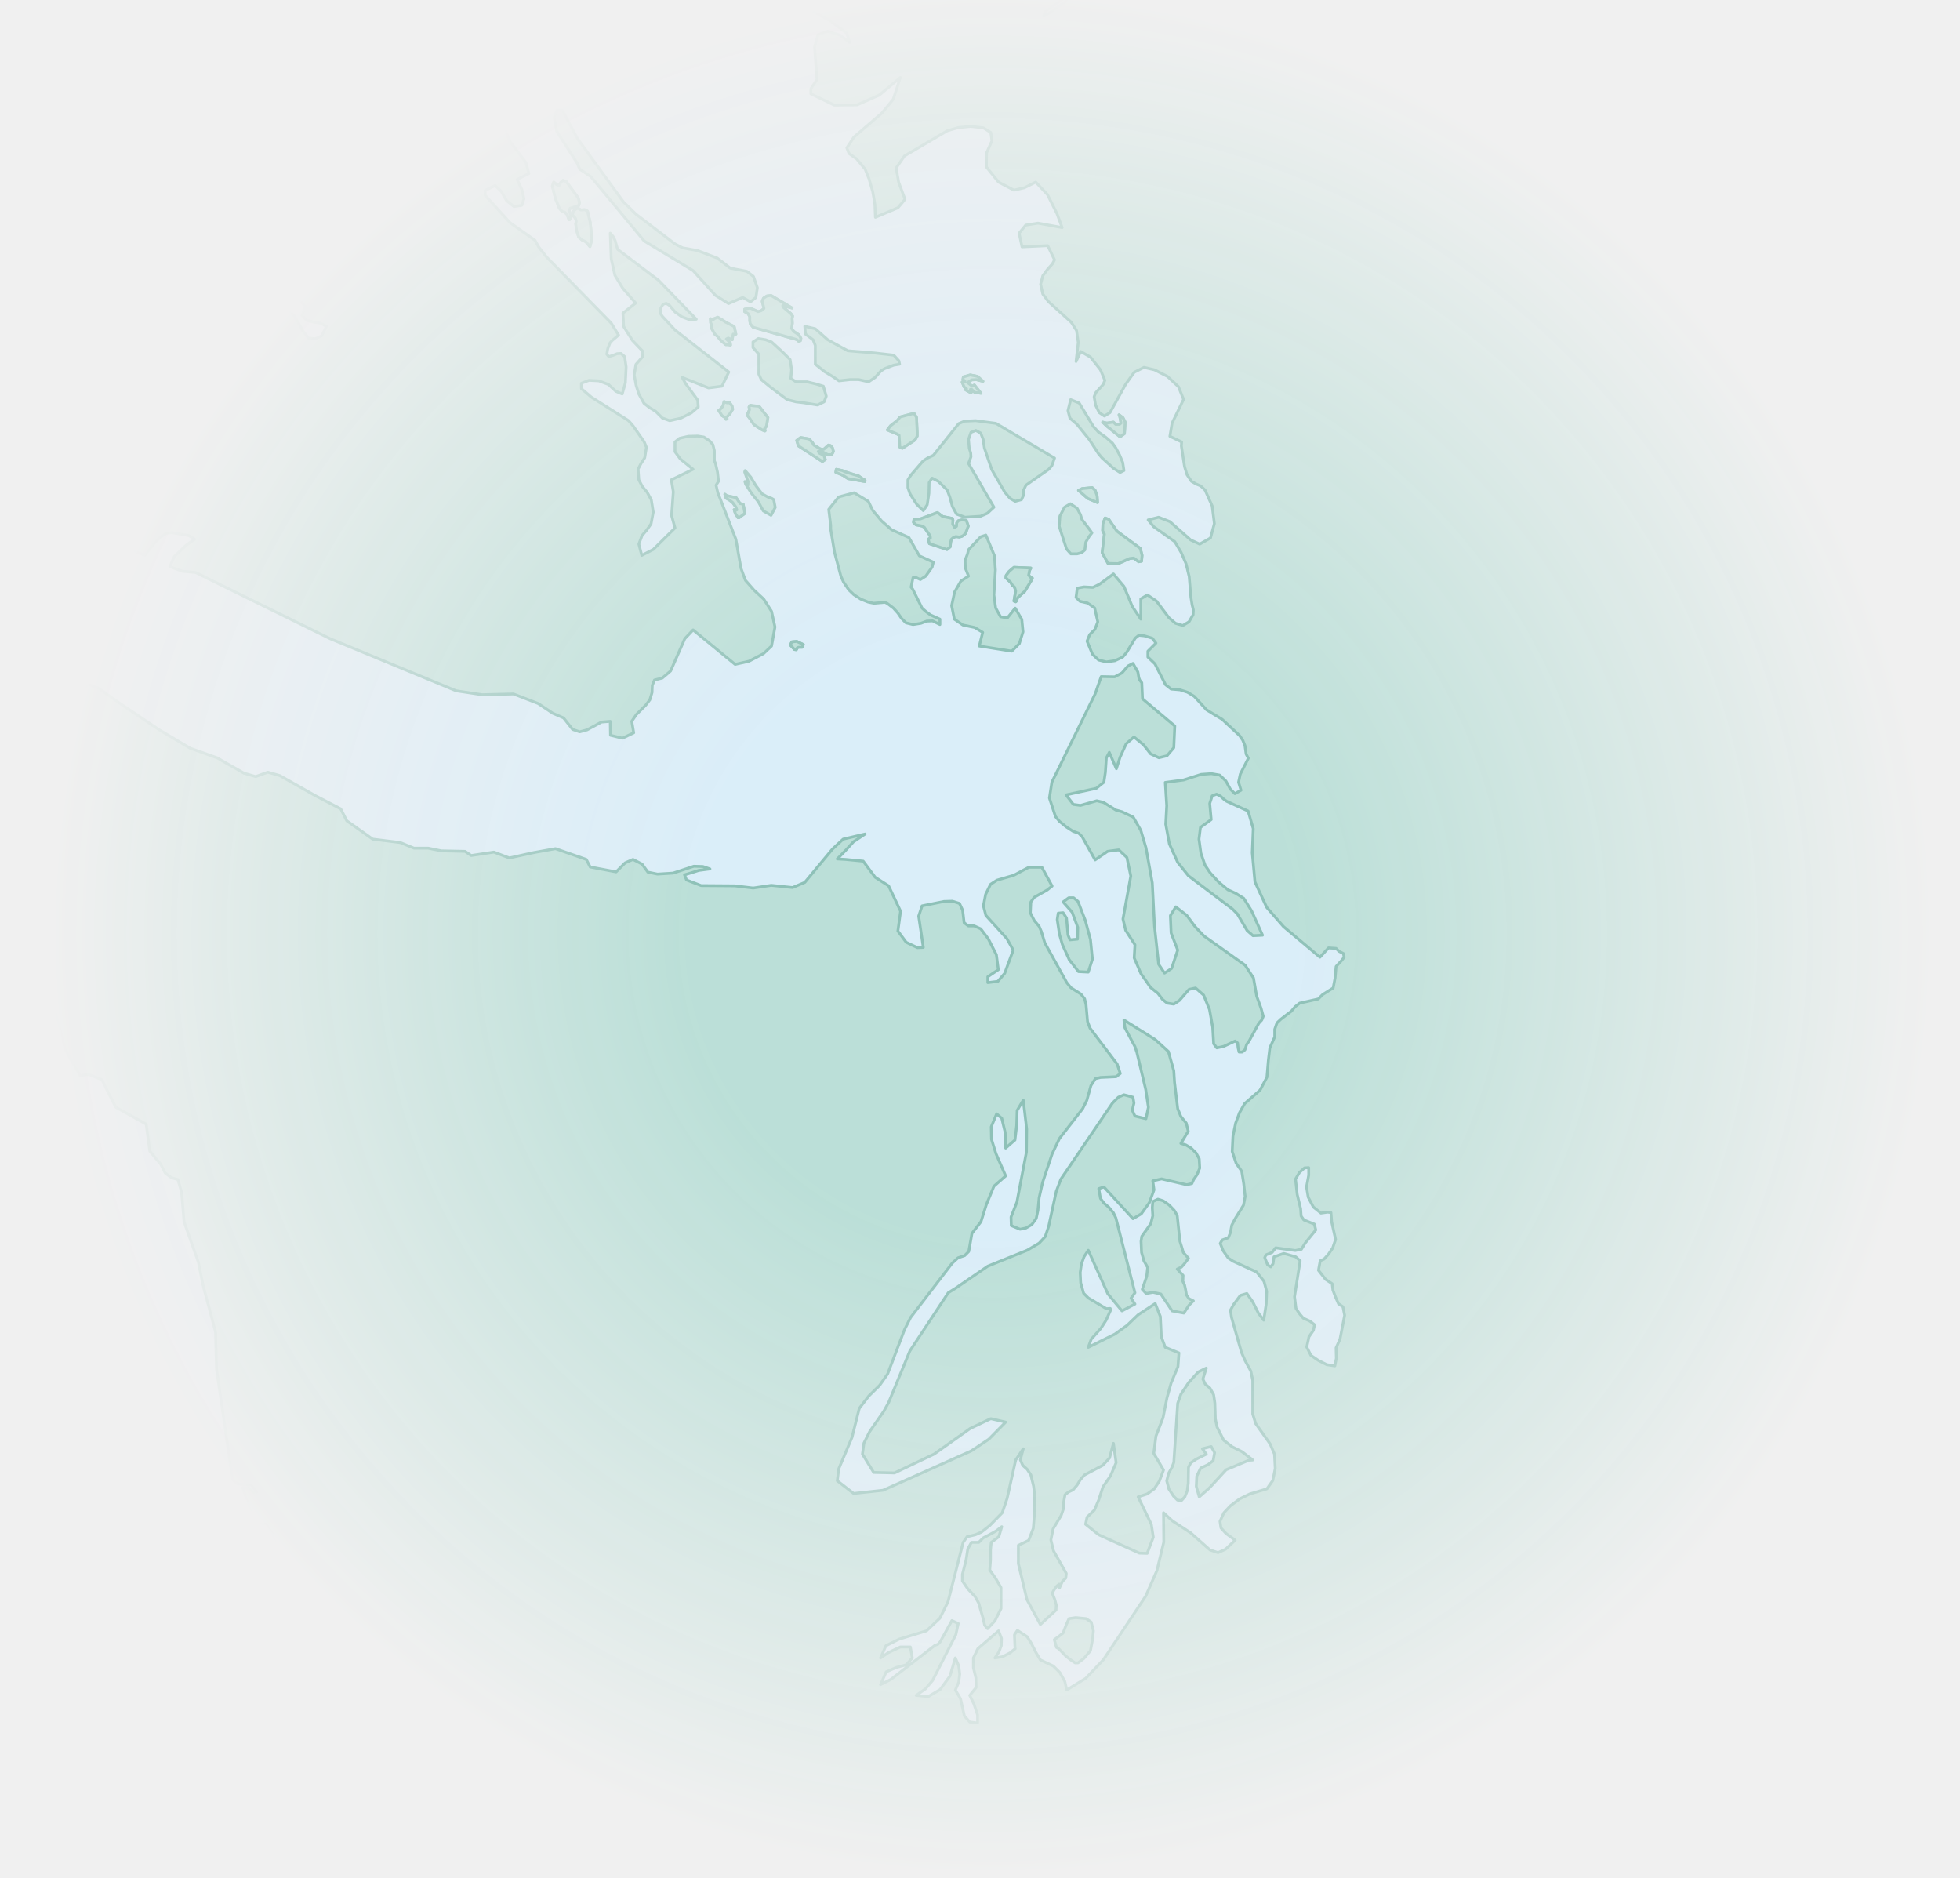
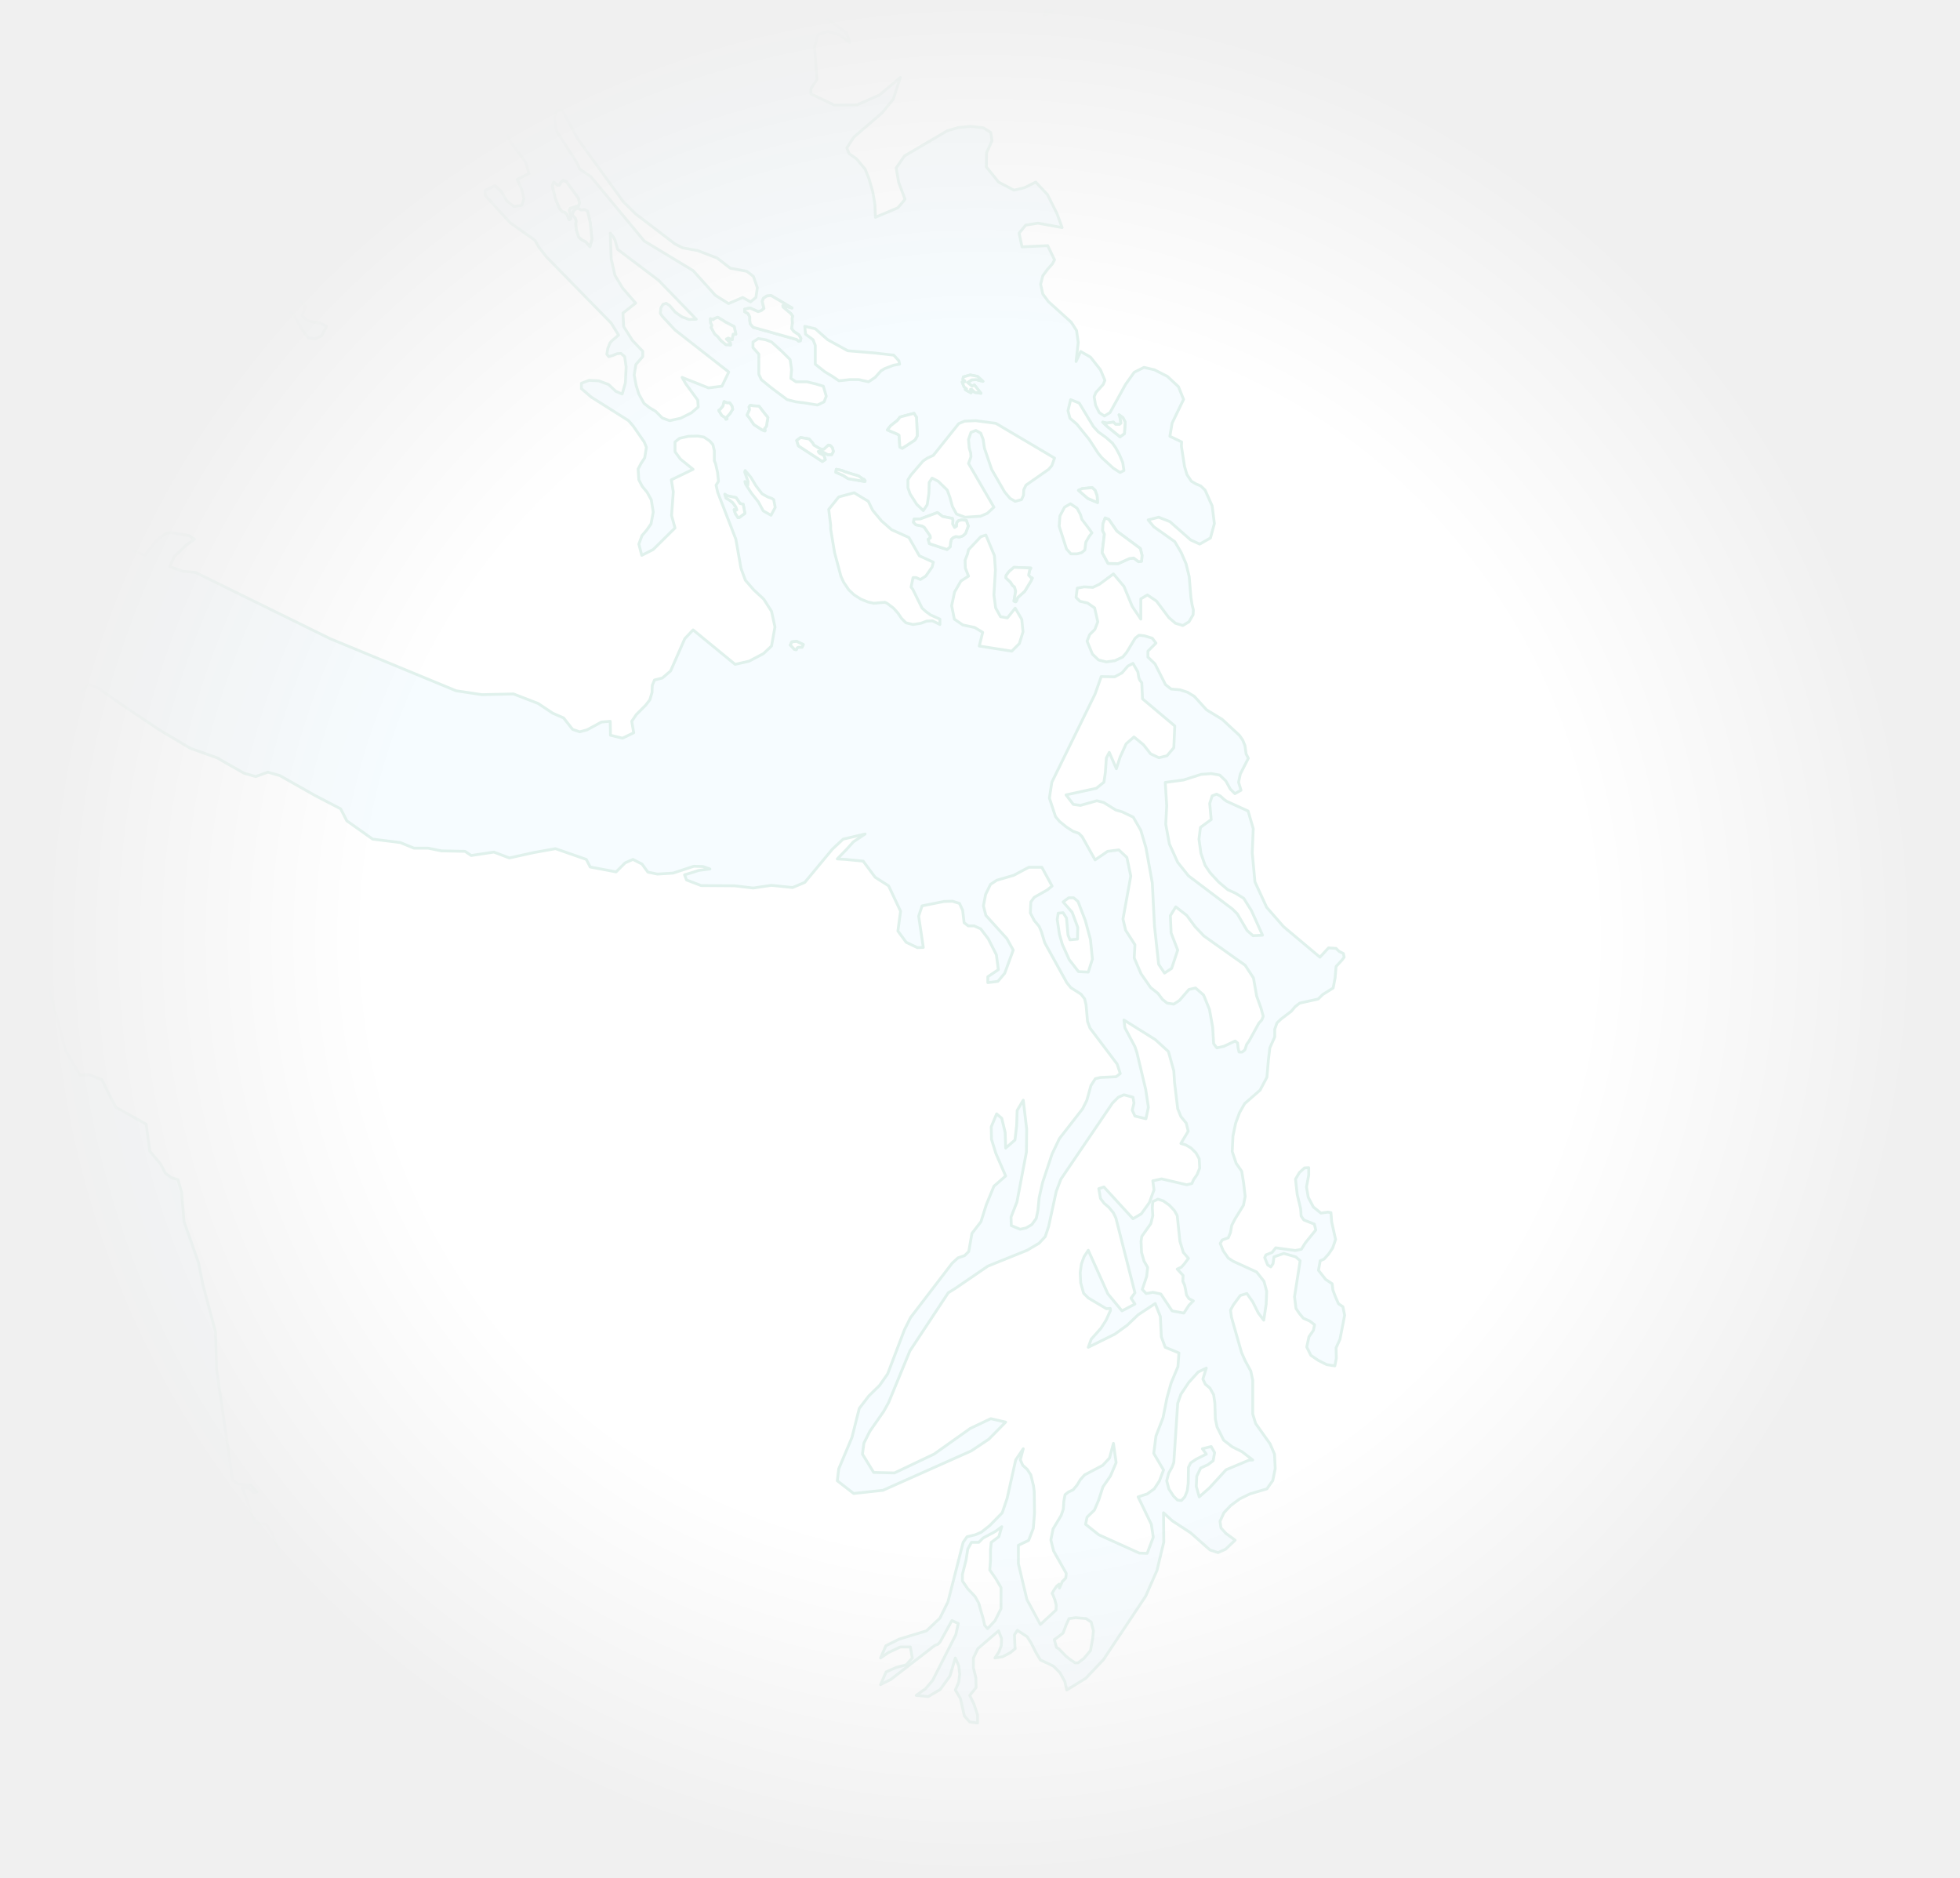
<svg xmlns="http://www.w3.org/2000/svg" width="802" height="768" viewBox="0 0 802 768">
  <style>
-     .land { fill: #b1dcd3; }
-     .water { fill: #d6edfa; }
-     .shore { stroke: #7db9ae; }
+     
+     .land { fill: #ffffff; }
+     .water { fill: #f6fcff; }
+     .shore { stroke: #e0f1ec; }
  </style>
  <defs>
-     <radialGradient id="fade" gradientUnits="userSpaceOnUse" cx="406" cy="382" r="385">
-       <stop offset="0.32" stop-color="white" stop-opacity="0.85" />
+     <radialGradient id="fade" gradientUnits="userSpaceOnUse" cx="401" cy="384" r="384">
+       <stop offset="0.65" stop-color="white" />
      <stop offset="1" stop-color="white" stop-opacity="0" />
    </radialGradient>
    <mask id="map-fade">
      <rect width="802" height="768" fill="url(#fade)" />
    </mask>
  </defs>
  <g mask="url(#map-fade)">
    <rect class="water" width="802" height="768" />
    <g transform="translate(-40 0)" fill-rule="evenodd" stroke-width="1.15" stroke-linejoin="round">
      <g class="land shore">
        <path d="M844.0 -2.0 844.0 770.0 179.2 770.0 178.8 768.3 175.3 756.5 176.1 752.5 179.3 748.1 183.8 752.0 182.3 759.1 186.7 765.2 187.7 770.0 189.4 770.0 190.8 769.8 191.3 770.0 200.2 770.0 200.1 767.6 198.6 764.8 196.5 761.5 191.0 764.1 191.5 759.7 193.2 754.8 196.1 752.6 201.8 752.2 204.9 750.8 211.2 746.2 228.5 738.7 243.2 733.1 240.0 731.1 236.4 732.5 231.5 729.7 213.9 730.1 212.7 728.8 215.0 728.7 219.8 726.4 210.7 725.1 200.5 725.2 199.1 721.9 200.5 717.0 197.3 711.0 193.2 709.4 189.2 708.0 183.9 706.9 178.2 706.3 173.4 708.6 171.5 712.2 172.0 714.5 174.0 719.4 173.9 724.1 173.6 727.2 174.0 730.3 175.2 733.8 176.8 737.1 179.5 736.6 180.8 737.7 180.6 741.3 177.1 738.8 173.7 737.7 171.5 738.4 170.4 739.8 170.4 742.4 168.3 743.2 165.0 743.8 165.7 740.6 165.5 738.4 165.6 734.8 166.4 725.9 166.4 706.6 165.9 698.7 164.9 685.8 160.5 660.0 157.9 647.5 154.5 635.8 151.3 627.2 148.9 623.5 144.2 623.2 143.2 619.9 139.2 608.6 141.9 608.8 143.7 610.6 145.1 610.4 142.7 607.6 137.3 607.1 135.2 605.6 128.6 560.1 128.2 545.0 123.0 525.5 121.2 516.5 115.3 499.8 114.3 487.8 112.8 482.6 110.1 481.8 107.6 479.9 105.7 476.2 101.3 471.0 99.8 459.9 87.4 453.0 84.2 446.8 81.7 441.7 76.3 439.6 72.8 440.0 66.7 429.5 62.9 414.7 59.5 403.0 57.1 391.1 54.8 376.2 55.7 367.9 48.6 352.0 46.1 345.5 49.4 343.6 53.5 338.6 55.7 331.7 55.7 330.0 54.6 327.8 52.3 321.3 52.7 320.0 55.8 319.2 57.2 315.7 57.1 308.9 57.8 306.0 61.0 301.1 61.7 297.8 59.8 296.3 60.0 293.4 58.1 292.8 55.8 292.0 52.9 288.9 49.6 285.6 47.0 281.1 47.6 275.9 54.2 274.9 61.7 276.5 66.7 277.4 70.7 281.9 73.2 282.8 76.3 280.0 80.2 281.5 89.4 288.0 105.2 298.6 117.8 306.1 129.0 310.1 131.0 311.3 139.8 316.3 144.6 317.7 149.6 315.9 154.5 317.3 169.0 325.5 179.4 330.9 181.9 335.8 192.5 343.3 203.8 344.7 209.4 347.0 215.2 347.0 220.6 348.1 230.3 348.3 232.8 350.0 242.1 348.6 248.4 351.0 258.4 348.8 267.3 347.2 279.9 351.6 281.5 354.7 292.1 356.7 295.8 353.0 299.0 351.6 302.7 353.5 305.1 356.8 309.0 357.6 315.4 357.2 323.9 354.4 327.6 354.5 330.5 355.5 325.9 356.1 322.8 357.1 320.1 357.9 320.9 360.0 326.9 362.3 340.6 362.4 348.2 363.3 355.6 362.2 364.3 363.1 369.3 361.0 380.6 347.4 385.0 343.3 394.0 341.2 391.9 342.6 389.2 344.4 386.2 347.7 382.6 351.4 386.0 351.6 393.2 352.3 398.1 358.9 403.6 362.4 408.5 372.8 407.4 380.9 410.8 385.5 415.4 387.7 417.8 387.6 415.9 374.8 417.3 370.6 426.3 368.8 429.7 368.7 432.6 369.6 433.9 372.4 434.5 377.5 436.2 378.8 438.6 378.8 441.3 380.0 444.4 384.1 447.7 390.6 448.5 396.7 444.2 399.6 444.2 402.0 448.3 401.5 451.1 398.2 454.6 388.7 452.0 384.0 443.4 374.5 442.4 370.6 443.3 365.9 445.3 361.8 447.9 360.1 454.8 358.1 461.0 354.8 466.3 354.8 470.5 362.5 468.5 364.1 463.2 367.1 461.8 369.0 461.6 373.5 463.2 376.6 465.2 379.0 466.1 381.1 467.5 385.7 476.5 402.0 478.2 404.1 482.3 406.7 483.8 408.6 484.4 411.1 485.0 417.9 486.0 420.6 497.1 435.3 498.4 439.2 496.7 440.5 490.3 440.8 488.2 441.3 486.4 444.1 484.7 450.2 483.0 453.6 473.5 465.8 470.5 472.1 466.6 483.8 465.2 490.0 464.7 495.2 464.0 498.5 462.2 501.0 459.8 502.4 457.4 502.9 453.8 501.4 453.7 497.9 456.1 491.8 460.0 471.3 460.1 461.9 458.7 450.1 456.2 454.3 456.0 460.5 455.3 466.4 451.5 469.7 451.3 463.3 449.9 457.5 447.8 455.7 445.6 461.0 445.7 466.1 447.5 471.9 451.5 481.1 446.7 485.3 443.6 492.8 441.4 499.8 437.7 504.6 436.4 512.0 434.7 513.7 432.0 514.6 429.6 516.8 412.6 539.0 410.1 544.0 403.2 562.1 399.9 566.8 395.5 571.1 391.6 576.2 388.6 588.1 383.2 600.9 382.6 605.8 389.3 611.0 401.3 609.7 437.4 593.6 444.6 588.8 451.5 581.8 445.4 580.4 437.0 584.4 422.2 594.9 406.0 602.6 397.5 602.4 392.9 594.9 393.5 590.4 395.9 585.6 401.6 577.4 403.6 573.8 412.3 552.7 428.0 528.9 430.9 527.1 444.2 518.0 460.3 511.5 465.2 508.6 467.7 505.9 469.1 501.7 472.2 487.4 474.1 482.4 495.2 451.3 497.6 448.9 499.9 447.9 503.6 448.9 504.0 451.3 503.3 454.2 504.4 456.6 508.9 457.7 509.9 453.0 508.8 445.7 505.2 430.6 504.4 428.2 500.3 420.5 499.9 417.3 512.7 425.3 518.1 430.2 520.3 438.1 520.6 442.8 521.9 453.6 523.2 456.8 525.4 459.5 526.2 462.8 523.2 467.8 525.2 468.4 527.4 469.7 529.4 471.7 530.7 474.1 530.9 477.9 529.8 480.6 528.4 482.6 527.7 484.2 525.6 484.7 515.3 482.3 511.7 483.1 512.2 486.8 510.3 492.0 507.0 496.6 503.6 498.6 491.7 485.6 489.6 486.3 490.3 490.3 491.8 492.3 493.7 493.9 495.6 496.2 496.6 498.3 504.4 528.9 502.8 531.1 504.4 533.5 499.1 536.3 493.3 529.3 485.3 511.5 483.6 514.1 482.5 517.1 482.0 520.6 482.2 524.8 483.4 529.1 485.3 531.0 492.7 535.4 494.3 535.3 494.4 536.1 492.6 540.1 490.5 543.4 486.5 547.9 485.3 551.2 496.2 545.8 501.2 542.2 505.7 537.9 512.7 533.3 514.8 538.6 515.2 546.9 516.8 551.2 522.4 553.5 522.0 559.1 519.2 565.8 517.5 571.9 515.9 580.0 513.0 587.5 512.1 594.6 516.1 601.4 514.4 605.9 512.3 609.1 509.4 611.2 505.7 612.4 511.1 623.6 511.9 628.9 509.4 635.5 506.2 635.4 489.6 627.9 484.2 623.6 484.8 620.7 487.8 617.8 489.6 613.6 491.3 608.3 494.4 603.8 496.7 598.4 495.6 590.5 494.0 596.5 491.2 599.5 483.8 603.4 482.1 605.3 480.7 607.6 479.1 609.5 477.2 610.4 475.8 611.5 475.3 614.2 475.1 617.4 474.2 620.0 470.9 625.5 470.0 630.0 471.1 634.5 476.3 643.7 476.1 645.6 474.7 647.0 473.5 649.7 473.4 648.1 472.4 648.9 471.2 650.6 470.5 651.9 470.9 652.6 471.6 654.4 472.2 656.7 472.1 658.7 465.7 664.6 460.2 654.4 456.7 639.7 456.7 632.2 460.9 630.2 462.8 625.3 463.3 619.1 463.2 610.3 462.9 607.9 461.8 603.4 460.3 601.1 458.5 599.5 457.5 597.2 458.7 592.7 455.6 597.3 452.1 613.0 450.1 618.9 444.9 624.2 441.6 626.8 439.1 627.9 435.7 628.7 434.1 631.0 427.9 655.3 424.6 662.0 419.1 667.2 407.9 670.6 402.5 673.3 400.3 678.3 403.5 676.1 408.4 673.8 412.5 673.8 413.3 678.3 410.8 681.1 406.7 682.2 402.6 684.0 400.3 689.2 404.5 687.1 422.6 673.1 423.8 672.7 424.7 671.7 429.5 663.0 432.1 664.2 431.1 668.8 421.6 687.5 418.7 690.9 414.9 693.6 419.8 694.1 424.7 691.2 428.7 685.7 430.9 678.3 432.3 681.5 432.7 684.9 432.3 688.2 430.9 691.4 433.0 694.9 434.6 702.0 436.8 704.5 440.0 704.9 440.0 701.6 438.5 697.1 436.8 693.6 439.4 690.4 439.3 686.4 438.3 682.3 438.3 678.3 440.1 674.5 448.6 667.2 449.8 670.3 449.7 673.3 448.7 675.9 447.1 678.3 450.2 677.8 453.3 676.2 455.4 674.5 455.3 673.7 455.1 668.8 456.3 667.0 460.3 669.6 462.0 672.3 463.8 675.9 465.7 679.1 471.0 681.6 473.7 684.3 475.7 687.9 476.5 691.4 484.3 686.6 491.5 679.0 508.8 653.0 513.4 642.5 516.2 630.9 516.1 618.9 519.7 622.2 527.2 627.1 535.1 634.1 538.4 635.2 541.5 633.8 545.4 630.1 541.7 627.4 539.6 625.1 539.2 622.4 540.8 618.9 543.5 616.0 547.3 613.2 551.4 611.2 558.4 609.1 560.8 605.7 561.8 600.8 561.5 594.9 559.7 590.7 553.8 582.4 552.6 578.5 552.6 564.7 551.8 560.9 549.5 556.7 548.0 553.3 543.9 538.9 543.5 536.0 544.7 533.8 547.5 530.0 550.2 529.2 552.6 532.6 554.9 537.2 557.1 540.1 558.1 533.5 558.3 528.3 557.2 524.2 554.2 520.4 544.6 516.0 542.6 514.7 540.5 511.7 539.3 508.7 540.1 507.3 542.6 506.4 543.5 504.2 544.0 501.3 545.4 498.6 548.8 493.1 549.5 489.5 548.9 484.2 548.1 479.2 545.8 475.9 544.2 471.1 544.5 464.8 545.6 459.5 547.2 455.2 549.3 451.5 555.6 446.0 558.4 440.7 559.0 433.7 559.6 428.7 561.6 424.2 561.6 421.1 562.5 418.5 564.2 416.9 568.4 413.7 569.9 411.9 571.8 410.4 579.4 408.7 581.2 406.9 585.5 404.2 586.3 400.1 586.7 395.4 588.1 393.9 589.1 392.8 590.0 391.6 589.7 390.1 587.9 389.2 586.7 388.0 583.6 387.8 580.1 391.6 565.2 379.1 558.3 371.2 553.5 360.8 552.4 348.9 552.8 339.0 550.7 331.8 541.9 327.8 540.8 327.0 539.4 325.7 537.8 324.9 536.0 325.6 535.0 328.7 535.6 335.3 531.2 338.5 530.6 343.3 531.4 349.1 533.1 354.0 535.2 357.1 538.6 360.8 542.4 364.0 545.5 365.4 548.9 367.5 552.1 372.6 556.6 382.6 552.7 382.8 550.3 380.7 546.3 373.9 544.3 371.9 526.3 358.3 521.9 352.8 518.5 345.3 517.0 337.2 517.4 329.6 516.8 320.1 524.3 319.1 531.5 316.8 535.7 316.5 539.1 317.1 541.6 319.5 543.4 322.8 545.3 324.7 547.8 323.3 546.8 320.0 547.5 316.7 550.8 310.2 549.9 308.5 549.4 305.0 548.5 302.8 547.2 300.9 540.1 294.3 533.7 290.4 528.7 284.9 525.9 283.2 522.8 282.2 519.2 281.9 516.9 280.1 512.6 271.6 509.7 268.8 509.7 266.4 513.0 263.1 511.5 261.1 508.2 260.1 506.0 259.9 504.5 261.1 501.0 266.9 499.4 268.8 496.2 270.3 492.7 270.8 489.5 270.0 487.0 267.6 484.8 262.3 485.9 259.6 488.0 257.5 489.2 254.4 487.9 248.7 485.0 246.7 481.9 246.0 480.3 244.4 480.8 240.6 483.6 240.1 487.2 240.3 489.9 239.0 495.6 234.8 499.9 239.9 503.3 248.1 506.8 253.3 506.8 245.0 509.5 243.4 513.2 245.9 518.3 252.7 521.0 255.0 524.0 255.9 526.5 254.4 528.2 251.5 528.3 249.5 527.8 247.5 527.3 244.4 526.6 235.9 525.3 230.6 523.3 226.0 520.7 221.6 512.1 215.5 509.8 212.7 514.1 211.6 518.7 213.4 527.2 220.9 530.9 222.6 535.3 220.1 536.9 214.2 536.0 207.0 533.1 200.5 531.3 198.8 529.4 198.0 527.5 196.9 525.7 194.2 524.7 190.9 523.4 182.5 523.5 180.8 518.7 178.5 519.6 173.1 524.3 163.4 522.2 158.2 517.7 154.0 512.4 151.3 508.1 150.3 504.1 152.3 500.6 157.2 494.2 168.8 491.9 170.2 489.8 168.8 488.3 165.8 487.7 162.3 488.4 160.6 491.4 157.3 492.1 155.6 490.3 151.3 486.2 146.1 482.2 143.8 480.3 147.9 481.2 140.1 480.5 135.2 478.3 131.8 469.0 123.4 466.7 120.3 465.8 116.3 466.7 112.8 468.7 110.1 470.6 108.0 471.5 106.3 468.7 100.5 458.2 101.0 457.0 95.4 459.7 92.1 464.7 91.3 474.6 93.1 472.5 87.4 470.0 82.4 468.6 79.6 463.8 74.5 459.2 76.8 454.9 77.8 448.6 74.5 443.6 68.3 443.7 62.5 445.9 57.6 445.4 54.2 442.4 52.3 437.1 51.7 432.1 52.2 427.6 53.5 410.1 63.8 406.7 68.7 407.7 74.5 410.3 81.5 409.6 82.4 407.4 85.0 398.2 88.9 398.0 83.8 397.8 82.4 397.1 78.4 395.6 73.2 394.0 69.2 390.5 65.0 387.4 62.8 386.5 60.5 389.4 56.1 400.9 46.2 405.5 40.6 408.4 31.7 399.8 38.9 390.7 42.9 381.4 43.0 371.8 38.4 371.8 36.3 374.3 32.5 373.3 19.2 374.7 14.2 378.7 12.8 383.6 14.3 387.7 17.4 386.5 13.6 379.6 8.4 372.0 4.3 366.7 0.0 366.1 -2.0Z" />
        <path d="M262.8 28.5 266.4 30.1 268.0 32.7 268.0 36.1 266.2 37.5 264.9 37.2 263.5 37.4 260.5 38.3 256.8 38.8 251.0 37.3 236.8 31.7 232.7 27.7 231.6 24.2 231.9 22.6 231.4 21.3 230.9 20.6 231.1 19.0 232.4 17.2 238.8 15.6 240.9 16.4 242.2 19.0 244.0 21.1 252.7 25.9Z" />
        <path d="M554.2 407.5 556.0 412.5 556.9 415.8 556.3 417.3 555.1 418.6 551.1 425.9 550.1 427.3 549.4 429.5 548.3 430.4 547.0 430.4 546.6 428.7 546.4 426.7 545.4 425.9 540.7 428.1 537.9 428.7 536.6 427.0 536.2 420.2 534.9 413.0 532.5 407.1 529.2 404.2 526.5 404.8 522.6 409.3 520.3 410.8 517.6 410.4 515.7 408.9 513.8 406.4 510.8 404.0 506.9 398.4 504.1 391.9 504.4 386.5 500.6 380.6 499.5 376.0 502.7 358.4 501.1 350.8 497.8 347.7 493.2 348.3 488.1 351.8 482.8 342.3 481.4 340.9 479.1 340.1 476.3 338.3 473.6 336.1 471.9 334.1 469.4 326.5 470.4 320.0 488.1 283.9 490.6 276.8 496.1 276.9 499.1 275.3 501.5 272.5 503.6 271.4 505.6 274.9 506.0 277.3 506.4 278.3 507.2 279.3 507.5 285.9 520.7 297.0 520.3 305.9 517.5 309.2 514.2 310.0 510.8 308.4 507.9 304.7 504.0 301.5 500.8 304.3 498.3 309.8 496.8 314.5 493.9 307.8 492.7 310.1 492.3 316.0 491.7 320.0 488.6 322.5 476.2 325.2 479.2 329.1 482.1 329.5 488.8 327.6 491.6 328.3 496.6 331.4 499.1 332.1 503.7 334.3 506.8 339.7 508.9 346.8 511.5 361.2 512.4 378.9 514.1 394.5 516.5 398.1 519.4 396.2 521.9 388.7 519.2 381.7 518.9 374.6 521.1 371.0 525.6 374.5 529.0 379.1 532.6 382.9 549.5 394.9 552.9 400.1Z" />
        <path d="M412.8 240.2 413.5 241.1 417.3 248.8 419.0 250.3 420.8 251.6 424.6 253.3 424.6 255.5 421.6 254.0 419.2 254.1 416.8 255.0 413.6 255.5 410.7 254.8 408.9 253.0 407.4 250.8 405.6 248.8 403.1 246.9 402.1 246.4 397.5 246.8 395.2 246.3 392.2 245.1 389.4 243.3 387.3 241.3 385.2 238.2 384.1 235.8 381.5 226.1 379.9 216.5 379.9 214.9 379.1 208.4 383.2 203.3 389.5 201.6 395.3 205.1 397.1 208.8 400.7 213.1 404.8 216.7 411.9 219.9 416.2 227.4 421.9 230.0 421.4 232.0 418.8 235.7 416.6 237.1 414.9 236.3 413.6 236.3Z" />
        <path d="M471.5 187.4 470.4 190.5 469.1 192.0 459.8 198.5 458.9 200.4 458.8 202.6 458.0 204.4 455.4 205.1 453.3 203.9 451.1 201.3 445.8 192.1 442.8 183.3 442.3 179.8 441.3 177.2 439.3 176.1 437.3 176.9 436.3 179.8 436.6 183.4 437.2 185.3 437.3 186.9 436.3 189.6 446.7 207.5 444.0 210.0 441.2 211.2 434.9 211.6 431.4 210.3 429.7 207.2 428.7 203.5 427.6 200.5 423.9 196.9 421.4 195.6 420.2 197.4 420.1 201.8 419.4 206.5 417.8 208.9 415.1 206.3 412.4 202.1 411.5 199.5 411.5 196.3 412.7 194.4 417.7 188.6 419.5 187.4 421.9 186.3 432.3 173.3 434.7 172.3 439.2 172.1 447.5 173.2Z" />
        <path d="M338.2 152.2 335.4 158.0 329.9 158.7 319.1 154.4 320.6 157.0 325.5 163.7 325.7 166.5 322.9 168.9 318.5 171.1 314.0 172.1 311.0 171.0 308.3 168.3 305.8 166.8 303.5 165.0 301.4 161.2 300.3 157.7 299.5 153.4 300.2 149.1 303.0 145.9 303.0 143.7 298.8 139.3 295.2 133.6 294.9 128.1 300.1 124.0 294.8 117.9 291.6 112.6 290.1 105.9 289.7 95.4 290.9 96.8 291.7 98.4 292.7 102.0 309.5 114.7 324.9 130.6 321.9 130.7 319.0 129.6 316.3 127.7 314.0 125.0 312.6 124.1 311.3 124.5 310.4 126.0 310.2 128.2 311.0 129.4 316.2 135.0Z" />
        <path d="M475.0 369.0 477.3 367.3 479.3 367.3 481.1 368.8 484.1 376.6 486.2 384.4 487.0 392.4 485.3 397.7 481.3 397.5 477.5 392.6 474.7 386.4 473.5 382.2 472.6 376.2 473.0 373.6 475.0 373.4 476.4 375.6 477.0 382.5 477.8 384.5 480.9 384.2 481.0 379.4 478.7 373.2Z" />
        <path d="M482.7 212.5 485.9 216.7 486.8 218.0 485.7 219.4 484.3 221.8 483.9 225.0 482.6 226.1 480.7 226.6 478.2 226.6 476.4 224.6 473.4 215.3 473.7 211.1 475.6 207.5 478.0 206.1 480.7 207.9 482.1 210.5Z" />
        <path d="M355.8 203.9 356.6 204.4 357.2 207.6 355.5 210.8 352.3 209.0 350.3 205.3 347.5 201.8 345.1 198.1 344.8 197.0 346.0 198.5 346.1 197.0 344.7 193.1 344.9 192.5 347.2 195.2 349.3 198.7 351.8 202.0 354.1 203.3Z" />
        <path d="M498.1 186.1 499.4 189.2 499.9 192.5 498.3 193.3 495.5 191.5 490.9 187.3 489.4 185.5 485.7 179.8 480.6 173.5 477.8 171.1 477.0 168.0 478.1 163.5 481.6 164.9 487.4 174.5 489.4 176.7 492.6 179.0 495.2 181.3 496.6 183.3Z" />
        <path d="M480.2 661.8 484.4 662.2 486.5 663.6 487.4 667.2 487.1 670.4 486.2 675.3 483.5 678.5 481.1 680.3 479.9 680.3 478.0 679.0 476.2 677.6 473.2 674.5 472.3 674.0 471.4 670.8 473.2 669.5 475.0 668.1 476.2 664.9 477.4 662.2Z" />
        <path d="M355.7 139.9 360.2 144.0 363.3 147.1 363.9 151.2 363.6 154.8 365.7 156.2 370.2 156.2 373.9 157.1 376.9 158.0 378.1 162.1 377.2 164.4 374.5 165.7 369.0 164.8 365.7 164.4 362.1 163.5 356.6 159.4 354.8 158.0 351.5 155.3 350.5 153.1 350.5 147.6 350.5 144.9 348.1 142.2 348.1 139.9 350.3 138.5 353.3 139.0Z" />
        <path d="M398.1 154.4 395.4 156.2 391.4 155.3 387.8 155.3 383.3 155.8 380.5 153.9 377.5 152.1 373.6 149.0 373.6 145.8 373.6 143.5 373.6 141.3 372.7 139.0 370.8 137.6 369.6 136.7 369.3 133.5 373.6 134.5 378.7 139.0 386.9 143.5 397.8 144.4 405.7 145.3 407.8 147.6 408.1 149.0 405.7 149.4 402.0 150.8 400.5 151.7Z" />
        <path d="M538.0 583.8 540.7 589.2 544.2 591.9 548.2 593.9 552.6 597.3 551.0 597.4 541.7 601.3 534.9 608.7 530.7 612.4 529.5 608.1 529.7 603.9 531.3 600.6 534.3 599.2 536.4 597.6 537.0 594.3 535.6 591.8 532.0 592.7 533.6 594.9 529.4 597.0 527.2 598.5 526.3 600.3 526.2 606.8 525.8 609.9 524.8 612.4 523.4 613.9 521.8 613.7 520.2 612.1 518.3 609.2 517.4 605.8 518.2 602.7 519.6 600.2 520.3 598.3 521.9 574.1 523.2 570.4 526.4 565.6 530.3 561.3 533.6 559.7 532.2 564.2 533.2 566.3 535.1 567.9 536.6 570.6 537.1 574.0 537.3 580.5Z" />
        <path d="M524.7 525.7 525.1 527.5 525.5 529.8 526.5 531.3 528.3 532.2 526.5 534.0 524.4 537.2 519.6 536.3 515.0 529.4 511.8 528.7 509.0 529.2 507.4 527.5 509.2 522.2 509.6 518.5 508.1 515.9 507.1 512.4 506.9 507.8 507.2 505.8 510.9 500.6 511.7 497.4 511.5 494.1 511.7 491.6 513.8 490.6 516.0 491.3 518.4 493.0 520.5 495.2 521.7 497.3 522.8 507.8 524.2 512.4 526.3 514.8 524.5 517.2 523.4 518.4 521.7 519.2 524.1 521.8 524.0 524.2Z" />
        <path d="M446.7 243.4 447.4 248.7 449.4 252.3 452.2 252.8 455.4 248.8 458.1 253.4 458.6 258.5 457.1 263.3 454.0 266.4 440.7 264.3 442.1 258.7 438.8 256.7 434.0 255.7 430.5 253.3 429.4 247.8 430.6 242.2 433.2 237.7 436.3 235.7 435.0 232.4 434.9 229.2 435.9 226.6 436.3 224.9 441.3 219.6 443.4 218.9 446.9 227.3 447.3 233.2Z" />
        <path d="M277.2 69.2 276.2 66.8 267.8 53.7 266.8 48.0 268.0 45.0 270.2 45.3 276.3 56.7 295.1 82.6 300.2 87.6 316.2 99.8 319.3 101.4 325.4 102.5 333.5 105.6 338.8 109.7 345.6 111.0 348.3 113.1 349.9 117.7 349.3 121.7 347.1 123.5 343.9 121.7 338.1 124.2 332.7 120.8 323.6 110.7 303.6 98.6 281.7 72.2Z" />
        <path d="M445.3 634.1 445.3 638.2 445.0 642.3 447.5 645.9 449.6 649.5 449.6 653.6 449.6 658.1 447.1 663.1 444.1 666.3 442.9 664.9 442.3 662.2 441.1 658.1 440.5 655.9 439.0 653.2 436.0 650.0 433.8 646.8 433.8 644.1 435.3 638.2 436.0 633.7 437.5 631.0 440.5 631.0 442.3 629.2 445.9 627.3 447.5 626.4 449.9 624.6 448.7 628.7 445.6 631.0Z" />
        <path d="M348.4 241.3 352.5 245.1 355.7 250.1 357.1 256.5 355.7 264.3 352.4 267.4 346.5 270.5 340.8 271.8 323.6 257.7 320.2 261.3 314.4 274.5 311.0 277.4 307.8 278.2 306.9 280.4 306.8 283.3 305.9 286.3 304.2 288.5 300.4 292.3 298.5 295.1 299.3 299.8 294.7 302.0 289.8 300.8 289.7 295.1 286.1 295.4 280.2 298.6 277.2 299.4 274.3 298.4 270.6 293.7 266.2 291.8 260.2 287.8 250.1 283.9 237.2 284.2 226.6 282.6 175.1 261.3 120.0 234.2 114.6 233.7 109.5 231.8 111.3 227.7 116.0 223.2 119.6 220.6 117.3 219.1 110.2 217.9 108.0 218.2 105.4 219.9 103.2 222.1 99.3 227.1 97.6 226.5 93.4 224.9 60.9 216.6 46.8 209.2 38.6 203.2 32.1 195.4 28.6 192.9 -2.0 179.2 -2.0 91.6 6.8 88.9 14.4 83.0 22.0 73.5 27.9 61.4 30.3 48.3 31.9 42.6 34.9 37.3 36.5 31.3 32.3 19.6 30.3 1.1 29.0 2.3 27.7 3.8 26.6 5.7 25.9 7.8 26.0 10.3 27.4 22.0 27.4 35.2 26.1 41.6 23.1 46.7 19.7 51.3 17.1 56.1 15.1 69.7 13.3 75.5 9.0 77.9 5.4 79.1 -2.0 82.9 -2.0 -2.0 167.2 -2.0 168.0 -1.6 170.8 -1.7 171.8 -2.0 181.0 -2.0 185.1 0.4 188.0 1.1 201.2 1.3 208.0 2.9 212.9 6.7 214.0 8.6 214.8 11.1 214.7 13.3 210.9 15.0 211.3 17.0 213.6 21.0 218.0 34.1 221.0 36.8 223.6 37.2 228.1 36.3 237.1 39.2 239.9 38.4 243.1 42.0 244.9 46.7 246.5 52.1 248.7 57.9 255.2 66.5 256.4 71.0 251.6 73.4 253.5 77.5 254.4 81.3 253.5 84.0 250.3 84.5 247.3 82.1 245.1 78.3 242.6 75.9 238.5 77.9 238.5 79.9 248.7 91.1 258.9 98.3 260.4 101.0 263.6 105.1 290.1 132.2 293.1 137.1 290.5 139.3 289.6 140.3 288.7 142.6 288.3 144.9 289.1 145.9 290.8 145.4 292.5 144.7 294.1 144.6 295.6 145.9 296.2 150.1 295.9 156.6 294.6 161.2 292.0 160.1 289.0 157.3 285.0 155.8 281.0 155.6 277.9 156.8 277.9 159.0 282.0 162.5 297.2 172.1 299.1 174.3 303.6 180.8 304.5 183.0 303.8 187.3 302.3 189.6 301.1 191.9 301.4 196.3 302.8 199.0 304.8 201.4 306.5 204.5 307.3 209.5 306.4 214.3 304.6 216.9 302.7 219.1 301.4 222.6 302.6 227.2 307.3 224.8 316.2 216.0 314.8 210.9 315.5 201.2 314.7 196.3 323.6 192.0 318.4 187.8 316.2 184.8 316.2 180.8 318.1 179.3 321.7 178.5 325.5 178.4 328.0 178.8 330.4 180.4 331.7 181.9 332.3 184.4 332.3 188.5 332.8 189.7 333.6 193.2 334.0 196.9 333.0 198.5 333.7 201.5 341.1 220.6 343.2 232.5 345.0 237.4Z" />
        <path d="M364.0 262.6 366.0 262.4 368.7 263.7 368.2 264.8 366.9 264.8 366.4 264.9 366.1 265.2 366.0 265.6 365.8 265.8 365.1 265.7 363.4 263.9Z" />
        <path d="M460.9 235.3 461.8 236.3 462.4 236.5 461.9 237.6 459.3 241.9 456.4 244.5 455.9 245.9 455.6 246.2 454.9 245.9 455.6 241.8 455.1 240.1 454.3 239.5 453.5 238.2 451.6 236.4 451.7 235.4 452.9 233.8 454.9 232.1 461.8 232.4 461.3 233.3Z" />
        <path d="M506.6 224.4 507.3 227.2 507.1 229.6 505.9 229.8 503.9 228.3 502.2 228.5 497.5 230.6 493.4 230.5 491.0 226.1 491.9 218.5 491.2 217.1 491.3 214.3 492.2 211.9 493.7 212.5 497.0 217.3Z" />
        <path d="M432.2 213.0 433.6 212.7 435.4 212.9 436.2 215.2 435.1 218.2 434.0 219.2 433.3 219.5 432.5 219.7 431.1 219.5 430.1 219.9 429.3 220.6 429.0 221.7 428.8 223.7 427.5 224.8 420.3 222.4 419.8 220.6 420.7 220.1 420.6 219.2 418.2 215.7 417.3 215.2 414.8 214.7 413.8 213.7 414.0 212.4 416.6 212.3 423.6 209.7 425.7 211.3 429.7 212.1 429.9 212.8 429.8 214.4 430.6 215.8 431.4 215.3 431.5 213.8Z" />
        <path d="M342.8 206.0 344.1 206.3 344.8 210.0 342.4 211.8 342.0 211.8 341.9 211.6 340.9 210.1 340.4 208.5 341.0 208.8 341.5 208.6 341.1 207.4 339.8 205.6 338.5 204.6 337.1 203.8 336.6 202.2 337.4 202.8 341.2 203.6Z" />
        <path d="M488.1 200.6 488.9 202.8 489.1 205.6 485.1 203.9 481.3 200.6 482.8 199.9 486.9 199.5Z" />
        <path d="M392.8 195.8 393.5 196.1 394.0 196.7 393.9 197.0 387.0 195.8 385.0 194.5 382.0 193.2 382.2 192.0 384.6 192.5 385.7 193.0 388.9 194.0 391.3 194.7Z" />
        <path d="M380.6 183.2 381.0 184.7 380.3 186.0 378.7 186.0 376.5 184.8 374.8 184.7 375.3 185.4 377.1 186.3 377.7 188.0 376.5 188.8 366.7 182.4 366.0 180.2 367.6 179.0 371.1 179.6 372.5 181.2 373.0 182.1 375.7 183.7 377.1 183.8 379.0 182.1 379.8 182.3Z" />
        <path d="M498.3 178.7 493.1 174.5 491.2 172.7 492.9 173.1 495.6 172.7 496.5 173.6 498.1 173.6 498.7 173.1 498.2 170.4 497.9 169.7 499.5 170.9 500.4 172.7 500.1 177.4Z" />
        <path d="M415.3 176.9 415.3 178.4 414.4 180.0 409.2 183.4 408.2 182.9 407.9 178.1 407.2 177.6 403.1 175.9 404.4 174.2 407.2 172.0 408.3 170.6 414.0 169.1 415.0 170.7Z" />
        <path d="M354.2 170.8 353.6 174.4 352.8 175.4 353.1 176.1 353.0 176.3 351.9 175.9 348.5 173.7 346.6 170.9 345.7 169.8 346.7 167.6 346.5 166.5 347.0 165.8 348.0 166.0 350.6 166.2 352.5 168.7Z" />
        <path d="M337.0 171.5 337.0 171.0 335.4 170.0 334.1 167.9 334.6 167.6 335.8 166.2 336.3 164.3 337.4 164.8 338.6 164.8 339.5 166.1 339.8 167.4 338.7 169.2 337.4 170.6 337.5 171.4Z" />
        <path d="M439.5 155.3 437.6 155.4 435.9 156.5 437.8 158.0 438.7 157.5 441.4 160.9 438.8 160.5 437.6 159.3 437.1 159.3 437.7 160.1 437.3 160.7 435.8 159.9 435.0 159.4 435.5 159.1 434.5 158.3 433.7 156.3 434.4 156.3 434.8 156.2 434.8 155.8 434.0 155.3 434.2 154.2 437.0 153.4 440.0 154.0 442.2 156.0Z" />
        <path d="M337.0 141.0 335.0 139.3 333.6 137.6 332.5 136.7 331.0 134.0 331.3 133.1 330.8 132.1 330.7 130.4 331.9 130.8 331.7 130.6 333.7 129.8 336.0 131.2 336.9 131.8 340.4 133.6 341.1 136.7 340.0 136.7 339.8 137.6 339.6 139.0 338.0 138.3 337.2 138.7 338.8 140.2 338.9 141.2 338.0 141.0Z" />
        <path d="M350.2 127.5 351.5 127.1 352.6 126.2 351.9 123.3 352.4 122.0 353.8 121.1 355.5 120.9 364.1 126.0 360.3 125.0 360.4 125.6 363.6 128.3 364.3 129.3 364.1 130.3 364.2 132.2 363.9 134.4 364.8 135.6 366.9 137.0 367.7 138.4 367.5 139.4 366.8 139.6 366.0 138.9 348.2 133.9 347.0 132.5 346.8 131.2 346.8 129.6 346.1 128.3 344.7 127.5 344.7 126.5 346.9 126.0Z" />
        <path d="M279.3 85.8 280.4 86.4 281.5 91.0 282.2 97.8 281.4 100.9 279.7 98.9 278.2 98.2 276.8 97.0 275.9 94.2 275.6 91.6 275.8 90.4 275.4 89.2 274.2 87.9 274.6 86.4 275.9 85.3 276.7 85.3 277.7 85.9Z" />
        <path d="M273.3 85.2 272.9 86.1 273.5 87.8 273.6 89.3 273.0 89.9 272.6 89.3 272.1 87.8 271.1 86.8 270.1 86.6 268.9 85.2 267.3 81.3 266.0 76.1 266.6 74.5 268.0 75.7 268.9 75.8 269.5 74.6 270.4 73.8 271.7 74.3 276.6 81.0 277.1 82.9 276.8 84.1Z" />
        <path d="M364.0 262.6 366.0 262.4 368.7 263.7 368.2 264.8 366.9 264.8 366.4 264.9 366.1 265.2 366.0 265.6 365.8 265.8 365.1 265.7 363.4 263.9Z" />
        <path d="M460.9 235.3 461.8 236.3 462.4 236.5 461.9 237.6 459.3 241.9 456.4 244.5 455.9 245.9 455.6 246.2 454.9 245.9 455.6 241.8 455.1 240.1 454.3 239.5 453.5 238.2 451.6 236.4 451.7 235.4 452.9 233.8 454.9 232.1 461.8 232.4 461.3 233.3Z" />
        <path d="M506.6 224.4 507.3 227.2 507.1 229.6 505.9 229.8 503.9 228.3 502.2 228.5 497.5 230.6 493.4 230.5 491.0 226.1 491.9 218.5 491.2 217.1 491.3 214.3 492.2 211.9 493.7 212.5 497.0 217.3Z" />
        <path d="M432.2 213.0 433.6 212.7 435.4 212.9 436.2 215.2 435.1 218.2 434.0 219.2 433.3 219.5 432.5 219.7 431.1 219.5 430.1 219.9 429.3 220.6 429.0 221.7 428.8 223.7 427.5 224.8 420.3 222.4 419.8 220.6 420.7 220.1 420.6 219.2 418.2 215.7 417.3 215.2 414.8 214.7 413.8 213.7 414.0 212.4 416.6 212.3 423.6 209.7 425.7 211.3 429.7 212.1 429.9 212.8 429.8 214.4 430.6 215.8 431.4 215.3 431.5 213.8Z" />
        <path d="M342.8 206.0 344.1 206.3 344.8 210.0 342.4 211.8 342.0 211.8 341.9 211.6 340.9 210.1 340.4 208.5 341.0 208.8 341.5 208.6 341.1 207.4 339.8 205.6 338.5 204.6 337.1 203.8 336.6 202.2 337.4 202.8 341.2 203.6Z" />
        <path d="M488.1 200.6 488.9 202.8 489.1 205.6 485.1 203.9 481.3 200.6 482.8 199.9 486.9 199.5Z" />
        <path d="M392.8 195.8 393.5 196.1 394.0 196.7 393.9 197.0 387.0 195.8 385.0 194.5 382.0 193.2 382.2 192.0 384.6 192.5 385.7 193.0 388.9 194.0 391.3 194.7Z" />
        <path d="M380.6 183.2 381.0 184.7 380.3 186.0 378.7 186.0 376.5 184.8 374.8 184.7 375.3 185.4 377.1 186.3 377.7 188.0 376.5 188.8 366.7 182.4 366.0 180.2 367.6 179.0 371.1 179.6 372.5 181.2 373.0 182.1 375.7 183.7 377.1 183.8 379.0 182.1 379.8 182.3Z" />
        <path d="M498.3 178.7 493.1 174.5 491.2 172.7 492.9 173.1 495.6 172.7 496.5 173.6 498.1 173.6 498.7 173.1 498.2 170.4 497.9 169.7 499.5 170.9 500.4 172.7 500.1 177.4Z" />
        <path d="M415.3 176.9 415.3 178.4 414.4 180.0 409.2 183.4 408.2 182.9 407.9 178.1 407.2 177.6 403.1 175.9 404.4 174.2 407.2 172.0 408.3 170.6 414.0 169.1 415.0 170.7Z" />
        <path d="M354.2 170.8 353.6 174.4 352.8 175.4 353.1 176.1 353.0 176.3 351.9 175.9 348.5 173.7 346.6 170.9 345.7 169.8 346.7 167.6 346.5 166.5 347.0 165.8 348.0 166.0 350.6 166.2 352.5 168.7Z" />
        <path d="M337.0 171.5 337.0 171.0 335.4 170.0 334.1 167.9 334.6 167.6 335.8 166.2 336.3 164.3 337.4 164.8 338.6 164.8 339.5 166.1 339.8 167.4 338.7 169.2 337.4 170.6 337.5 171.4Z" />
        <path d="M439.5 155.3 437.6 155.4 435.9 156.5 437.8 158.0 438.7 157.5 441.4 160.9 438.8 160.5 437.6 159.3 437.1 159.3 437.7 160.1 437.3 160.7 435.8 159.9 435.0 159.4 435.5 159.1 434.5 158.3 433.7 156.3 434.4 156.3 434.8 156.2 434.8 155.8 434.0 155.3 434.2 154.2 437.0 153.4 440.0 154.0 442.2 156.0Z" />
        <path d="M337.0 141.0 335.0 139.3 333.6 137.6 332.5 136.7 331.0 134.0 331.3 133.1 330.8 132.1 330.7 130.4 331.9 130.8 331.7 130.6 333.7 129.8 336.0 131.2 336.9 131.8 340.4 133.6 341.1 136.7 340.0 136.7 339.8 137.6 339.6 139.0 338.0 138.3 337.2 138.7 338.8 140.2 338.9 141.2 338.0 141.0Z" />
        <path d="M350.2 127.5 351.5 127.1 352.6 126.2 351.9 123.3 352.4 122.0 353.8 121.1 355.5 120.9 364.1 126.0 360.3 125.0 360.4 125.6 363.6 128.3 364.3 129.3 364.1 130.3 364.2 132.2 363.9 134.4 364.8 135.6 366.9 137.0 367.7 138.4 367.5 139.4 366.8 139.6 366.0 138.9 348.2 133.9 347.0 132.5 346.8 131.2 346.8 129.6 346.1 128.3 344.7 127.5 344.7 126.5 346.9 126.0Z" />
        <path d="M279.3 85.8 280.4 86.4 281.5 91.0 282.2 97.8 281.4 100.9 279.7 98.9 278.2 98.2 276.8 97.0 275.9 94.2 275.6 91.6 275.8 90.4 275.4 89.2 274.2 87.9 274.6 86.4 275.9 85.3 276.7 85.3 277.7 85.9Z" />
        <path d="M273.3 85.2 272.9 86.1 273.5 87.8 273.6 89.3 273.0 89.9 272.6 89.3 272.1 87.8 271.1 86.8 270.1 86.6 268.9 85.2 267.3 81.3 266.0 76.1 266.6 74.5 268.0 75.7 268.9 75.8 269.5 74.6 270.4 73.8 271.7 74.3 276.6 81.0 277.1 82.9 276.8 84.1Z" />
      </g>
      <g class="water shore">
        <path d="M558.1 -2.0 555.7 3.8 553.8 4.2 553.1 0.4 554.3 -2.0Z" />
        <path d="M467.1 6.5 467.7 4.7 475.4 -0.7 476.1 -2.0 477.7 -2.0 475.9 0.7 468.7 5.7Z" />
        <path d="M642.5 6.9 641.0 6.4 633.9 6.0 631.9 3.7 635.9 0.9 640.8 0.1 642.8 -1.7 643.0 -2.0 648.2 -2.0 647.7 -1.4 645.5 0.6 641.1 2.2 639.0 3.8Z" />
        <path d="M558.0 513.4 560.5 512.4 562.0 510.5 570.0 511.6 572.5 511.1 574.1 508.5 578.4 503.2 577.8 500.8 573.5 499.1 572.4 497.5 572.2 494.5 570.8 488.7 570.1 482.4 571.7 479.7 573.8 477.8 575.5 477.7 575.5 480.8 574.6 485.6 575.3 489.8 577.4 493.8 580.5 496.3 583.3 495.9 584.6 496.1 584.9 499.9 586.5 507.1 585.3 510.6 583.6 513.1 581.8 515.1 580.2 515.8 579.5 519.7 582.4 523.4 585.1 525.2 585.4 527.8 586.5 530.7 587.7 533.4 589.5 534.6 590.2 538.1 588.3 547.9 586.7 551.4 586.8 555.7 586.2 558.8 582.9 558.3 579.5 556.6 576.4 554.5 574.7 551.1 575.6 546.9 577.4 544.3 577.9 542.0 576.0 540.5 573.3 539.3 571.7 537.4 570.3 535.3 569.7 530.5 572.0 515.8 570.2 514.2 565.3 512.8 561.3 514.2 560.9 517.0 560.0 518.3 558.7 517.5 557.5 514.5Z" />
        <path d="M158.1 120.6 162.3 122.6 165.0 125.4 163.6 129.1 165.6 131.1 168.4 131.8 171.1 132.2 173.6 133.5 171.6 137.4 169.0 138.6 166.2 138.3 163.9 135.3 160.2 128.9 157.4 126.7 154.4 125.8 147.3 122.4 135.4 119.4 132.0 118.0 128.9 116.2 126.4 113.9 122.8 111.5 120.2 110.3 118.0 108.4 121.2 106.1 125.3 106.6 129.3 107.6 133.2 109.0Z" />
      </g>
    </g>
  </g>
</svg>
